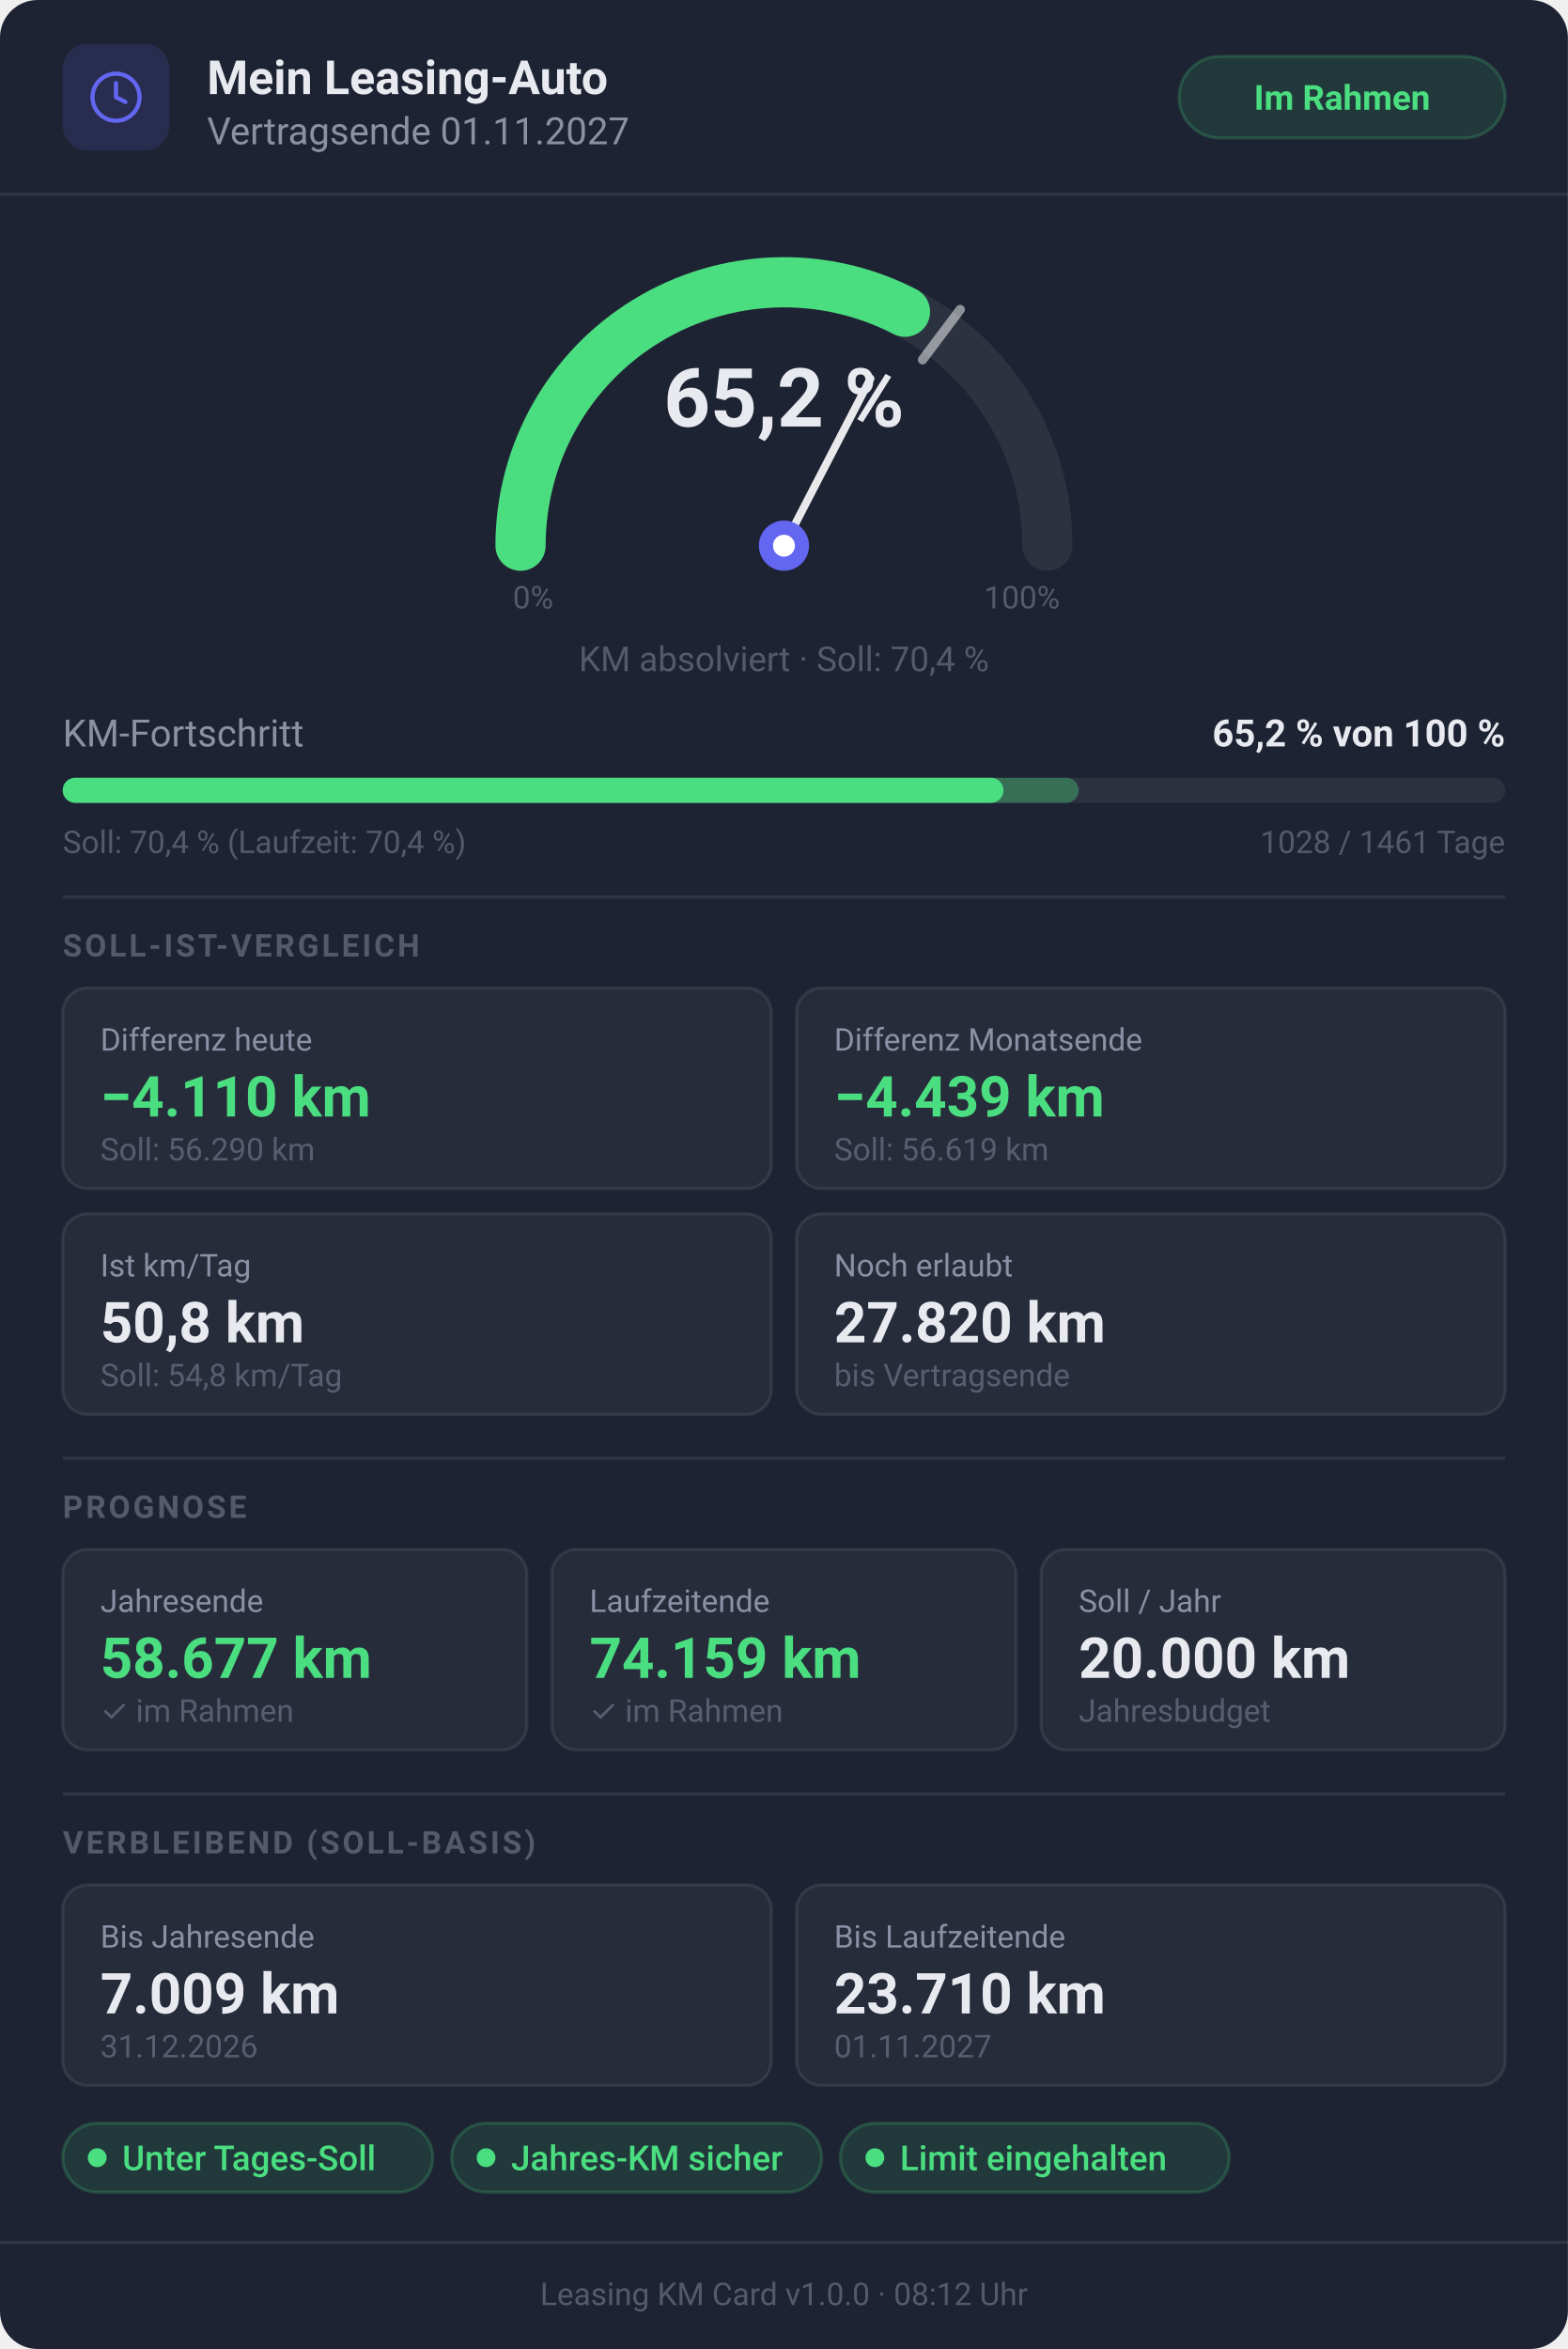
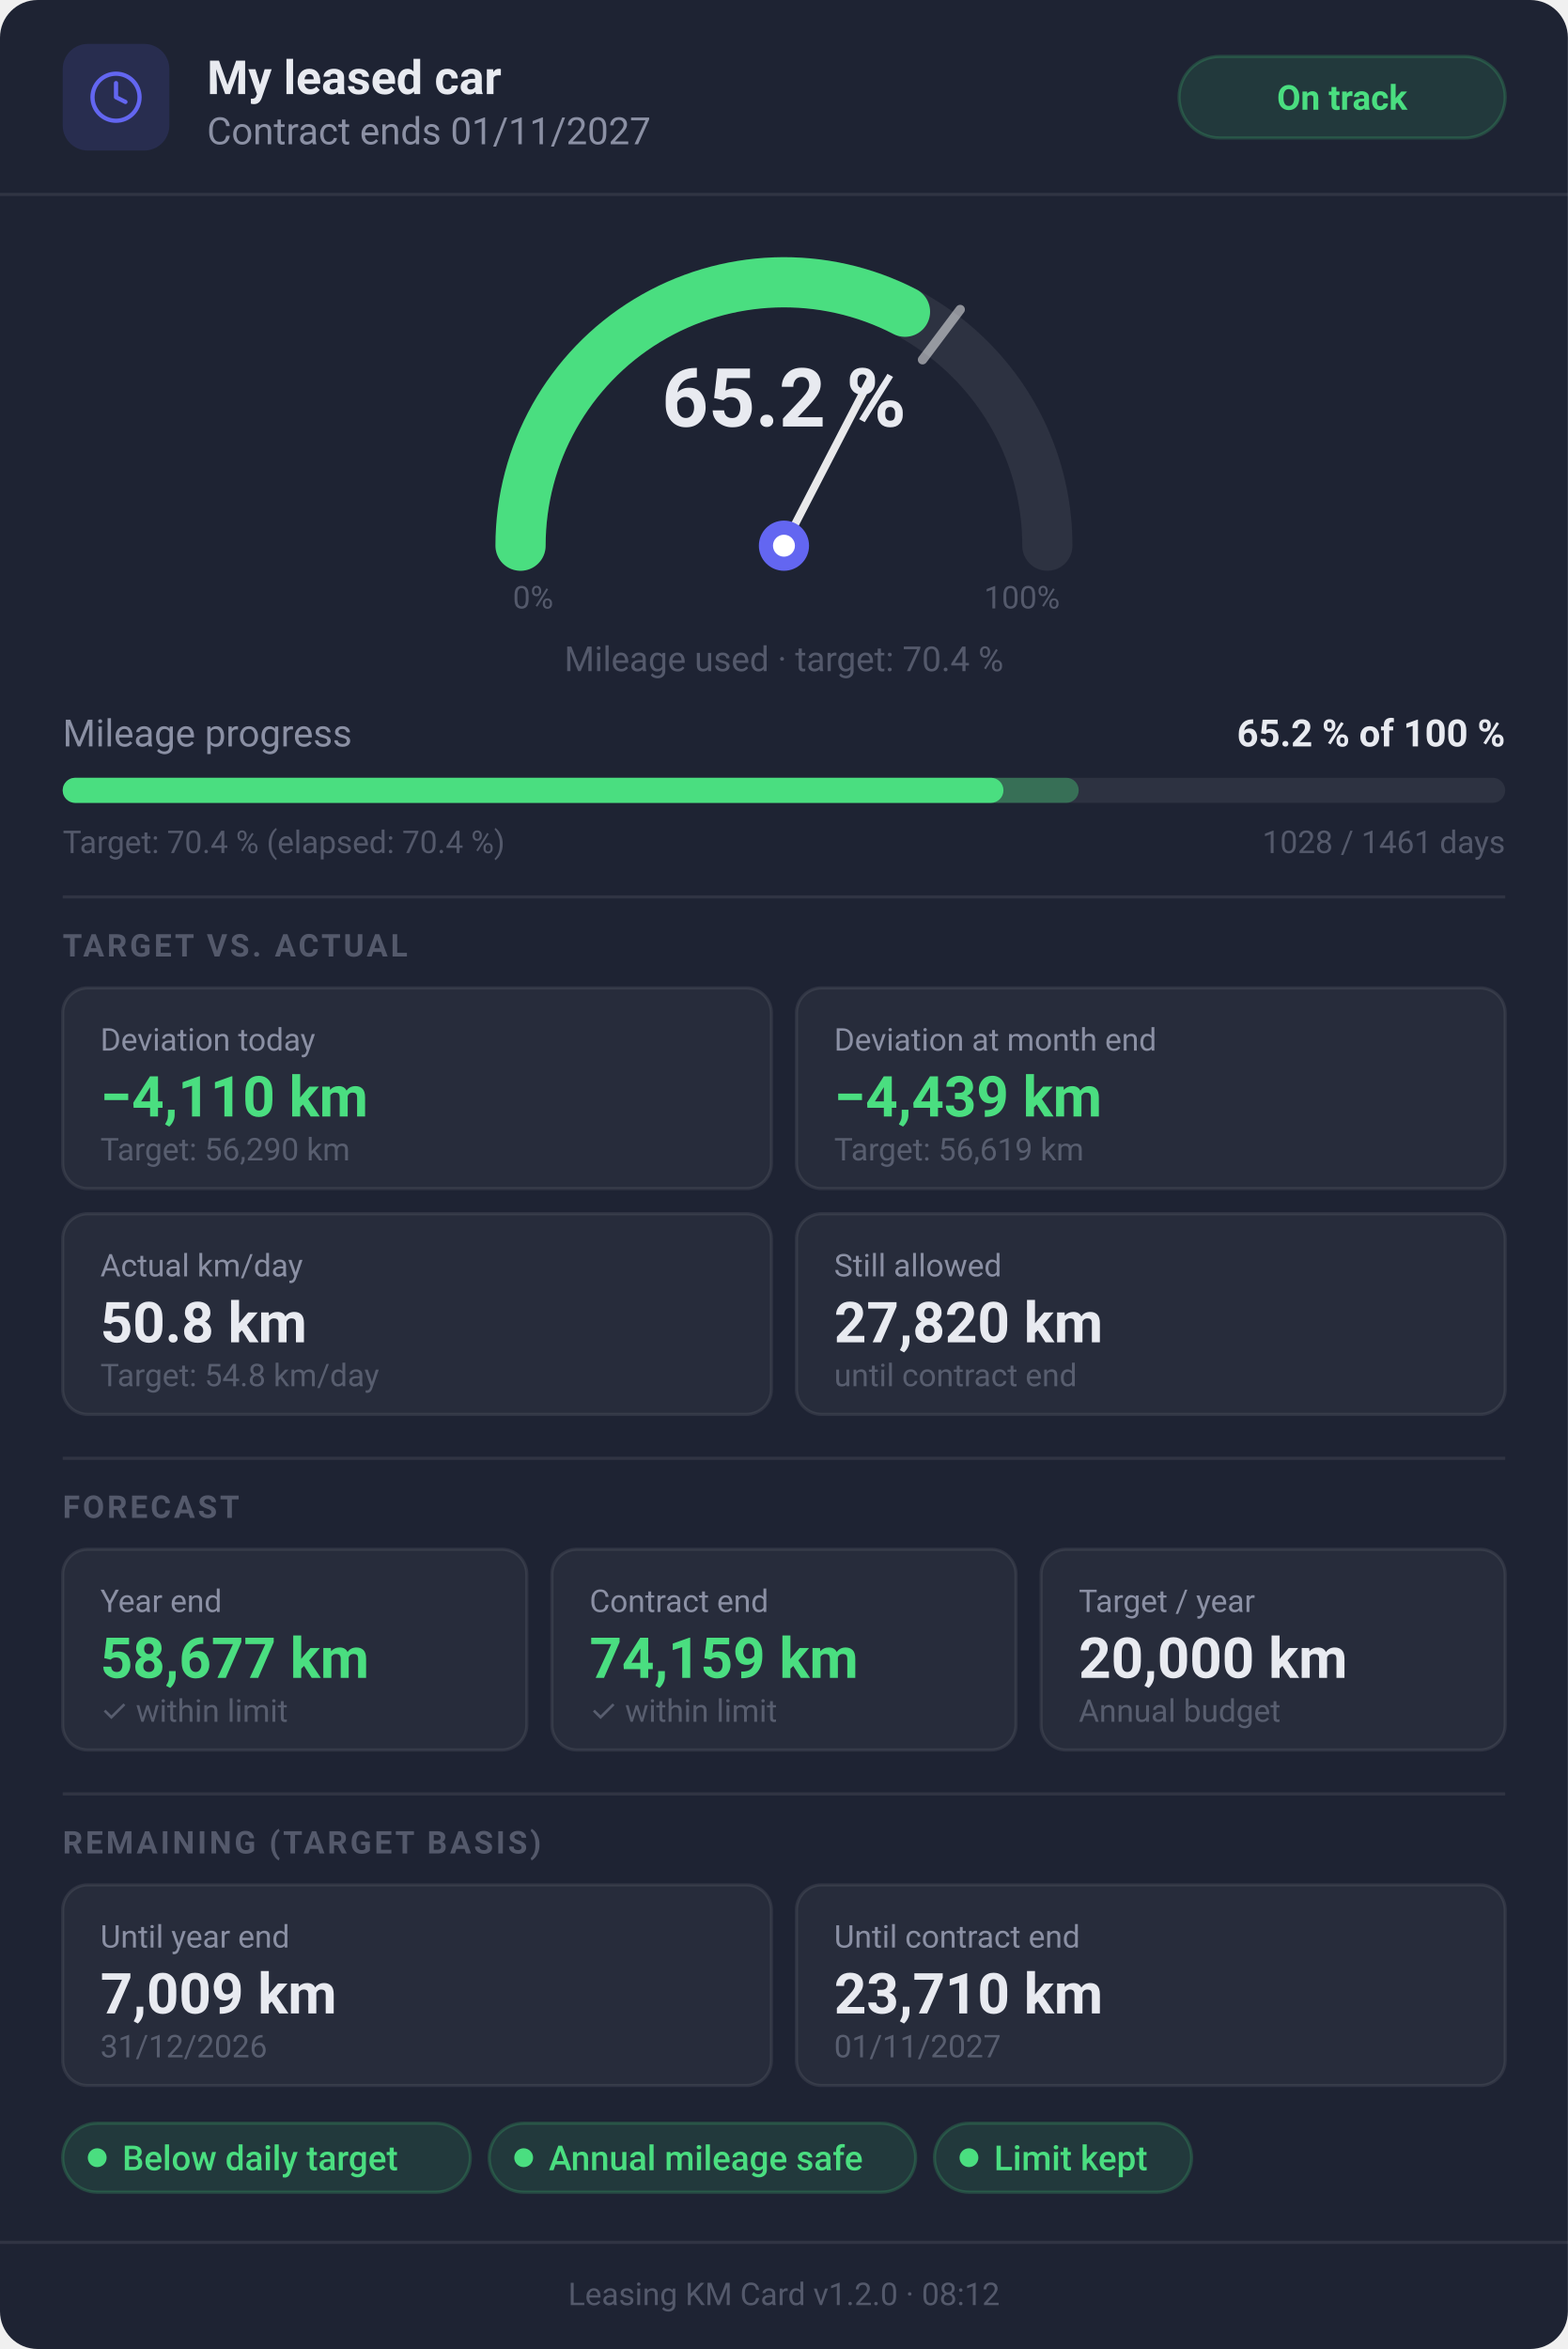
<svg xmlns="http://www.w3.org/2000/svg" viewBox="0 0 500 749" width="500" height="749" role="img" aria-label="Leasing KM Card in Home Assistant">
  <rect width="500" height="749" rx="12" fill="#1e2333" />
  <rect x="0" y="0" width="500" height="0" rx="0" fill="none" />
  <g>
    <rect x="20" y="14" width="34" height="34" rx="8" fill="rgba(99,102,241,0.15)" />
    <g transform="translate(28,22) scale(0.75)" fill="none" stroke="#6366f1" stroke-width="1.8" stroke-linecap="round" stroke-linejoin="round">
      <circle cx="12" cy="12" r="10" />
      <polyline points="12 6 12 12 16 14" />
    </g>
  </g>
-   <text x="66" y="30" font-family="-apple-system,BlinkMacSystemFont,'Segoe UI',Roboto,Helvetica,Arial,sans-serif" font-size="15" font-weight="600" fill="#e8eaf0">Mein Leasing-Auto</text>
-   <text x="66" y="46" font-family="-apple-system,BlinkMacSystemFont,'Segoe UI',Roboto,Helvetica,Arial,sans-serif" font-size="12" font-weight="400" fill="#8b90a4">Vertragsende 01.11.2027</text>
+   <text x="66" y="30" font-family="-apple-system,BlinkMacSystemFont,'Segoe UI',Roboto,Helvetica,Arial,sans-serif" font-size="15" font-weight="600" fill="#e8eaf0">My leased car</text>
+   <text x="66" y="46" font-family="-apple-system,BlinkMacSystemFont,'Segoe UI',Roboto,Helvetica,Arial,sans-serif" font-size="12" font-weight="400" fill="#8b90a4">Contract ends 01/11/2027</text>
  <rect x="376" y="18" width="104" height="26" rx="13" fill="rgba(74,222,128,0.12)" stroke="rgba(74,222,128,0.2)" stroke-width="1" />
-   <text x="428.0" y="35" font-family="-apple-system,BlinkMacSystemFont,'Segoe UI',Roboto,Helvetica,Arial,sans-serif" font-size="11" font-weight="600" fill="#4ade80" text-anchor="middle">Im Rahmen</text>
+   <text x="428.0" y="35" font-family="-apple-system,BlinkMacSystemFont,'Segoe UI',Roboto,Helvetica,Arial,sans-serif" font-size="11" font-weight="600" fill="#4ade80" text-anchor="middle">On track</text>
  <path d="M0 62H500" stroke="rgba(255,255,255,0.08)" stroke-width="1" />
  <path d="M166.0 174 A 84 84 0 0 1 334.0 174" fill="none" stroke="rgba(255,255,255,0.07)" stroke-width="16" stroke-linecap="round" />
  <path d="M166.0 174 A 84 84 0 0 1 288.6 99.4" fill="none" stroke="#4ade80" stroke-width="16" stroke-linecap="round" />
  <path d="M294.2 114.7 L306.2 98.7" stroke="rgba(255,255,255,0.5)" stroke-width="3" stroke-linecap="round" />
  <path d="M250.0 174 L277.6 120.7" stroke="rgba(255,255,255,0.9)" stroke-width="2.5" stroke-linecap="round" />
  <circle cx="250.0" cy="174" r="8" fill="#6366f1" />
  <circle cx="250.0" cy="174" r="3.5" fill="white" />
  <text x="170.0" y="194" font-family="-apple-system,BlinkMacSystemFont,'Segoe UI',Roboto,Helvetica,Arial,sans-serif" font-size="10" font-weight="400" fill="rgba(139,144,164,0.5)" text-anchor="middle">0%</text>
  <text x="338.0" y="194" font-family="-apple-system,BlinkMacSystemFont,'Segoe UI',Roboto,Helvetica,Arial,sans-serif" font-size="10" font-weight="400" fill="rgba(139,144,164,0.5)" text-anchor="end">100%</text>
-   <text x="250.0" y="136" font-family="-apple-system,BlinkMacSystemFont,'Segoe UI',Roboto,Helvetica,Arial,sans-serif" font-size="26" font-weight="700" fill="#e8eaf0" text-anchor="middle">65,2 %</text>
-   <text x="250.0" y="214" font-family="-apple-system,BlinkMacSystemFont,'Segoe UI',Roboto,Helvetica,Arial,sans-serif" font-size="11" font-weight="400" fill="rgba(139,144,164,0.5)" text-anchor="middle">KM absolviert · Soll: 70,4 %</text>
-   <text x="20" y="238" font-family="-apple-system,BlinkMacSystemFont,'Segoe UI',Roboto,Helvetica,Arial,sans-serif" font-size="12" font-weight="400" fill="#8b90a4">KM-Fortschritt</text>
-   <text x="480" y="238" font-family="-apple-system,BlinkMacSystemFont,'Segoe UI',Roboto,Helvetica,Arial,sans-serif" font-size="12" font-weight="600" fill="#e8eaf0" text-anchor="end">65,2 % von 100 %</text>
+   <text x="250.0" y="136" font-family="-apple-system,BlinkMacSystemFont,'Segoe UI',Roboto,Helvetica,Arial,sans-serif" font-size="26" font-weight="700" fill="#e8eaf0" text-anchor="middle">65.2 %</text>
+   <text x="250.0" y="214" font-family="-apple-system,BlinkMacSystemFont,'Segoe UI',Roboto,Helvetica,Arial,sans-serif" font-size="11" font-weight="400" fill="rgba(139,144,164,0.5)" text-anchor="middle">Mileage used · target: 70.4 %</text>
+   <text x="20" y="238" font-family="-apple-system,BlinkMacSystemFont,'Segoe UI',Roboto,Helvetica,Arial,sans-serif" font-size="12" font-weight="400" fill="#8b90a4">Mileage progress</text>
+   <text x="480" y="238" font-family="-apple-system,BlinkMacSystemFont,'Segoe UI',Roboto,Helvetica,Arial,sans-serif" font-size="12" font-weight="600" fill="#e8eaf0" text-anchor="end">65.2 % of 100 %</text>
  <rect x="20" y="248" width="460" height="8" rx="4" fill="rgba(255,255,255,0.07)" />
  <rect x="20" y="248" width="324" height="8" rx="4" fill="rgba(74,222,128,0.35)" />
  <rect x="20" y="248" width="300" height="8" rx="4" fill="#4ade80" />
-   <text x="20" y="272" font-family="-apple-system,BlinkMacSystemFont,'Segoe UI',Roboto,Helvetica,Arial,sans-serif" font-size="10" font-weight="400" fill="rgba(139,144,164,0.5)">Soll: 70,4 % (Laufzeit: 70,4 %)</text>
-   <text x="480" y="272" font-family="-apple-system,BlinkMacSystemFont,'Segoe UI',Roboto,Helvetica,Arial,sans-serif" font-size="10" font-weight="400" fill="rgba(139,144,164,0.5)" text-anchor="end">1028 / 1461 Tage</text>
+   <text x="20" y="272" font-family="-apple-system,BlinkMacSystemFont,'Segoe UI',Roboto,Helvetica,Arial,sans-serif" font-size="10" font-weight="400" fill="rgba(139,144,164,0.5)">Target: 70.4 % (elapsed: 70.4 %)</text>
+   <text x="480" y="272" font-family="-apple-system,BlinkMacSystemFont,'Segoe UI',Roboto,Helvetica,Arial,sans-serif" font-size="10" font-weight="400" fill="rgba(139,144,164,0.5)" text-anchor="end">1028 / 1461 days</text>
  <path d="M20 286H480" stroke="rgba(255,255,255,0.08)" stroke-width="1" />
-   <text x="20" y="305" font-family="-apple-system,BlinkMacSystemFont,'Segoe UI',Roboto,Helvetica,Arial,sans-serif" font-size="10" font-weight="600" fill="rgba(139,144,164,0.5)" letter-spacing="0.9">SOLL-IST-VERGLEICH</text>
+   <text x="20" y="305" font-family="-apple-system,BlinkMacSystemFont,'Segoe UI',Roboto,Helvetica,Arial,sans-serif" font-size="10" font-weight="600" fill="rgba(139,144,164,0.5)" letter-spacing="0.9">TARGET VS. ACTUAL</text>
  <rect x="20" y="315" width="226.0" height="64" rx="8" fill="rgba(255,255,255,0.04)" stroke="rgba(255,255,255,0.08)" stroke-width="1" />
-   <text x="32" y="335" font-family="-apple-system,BlinkMacSystemFont,'Segoe UI',Roboto,Helvetica,Arial,sans-serif" font-size="10" font-weight="400" fill="#8b90a4">Differenz heute</text>
-   <text x="32" y="356" font-family="-apple-system,BlinkMacSystemFont,'Segoe UI',Roboto,Helvetica,Arial,sans-serif" font-size="18" font-weight="600" fill="#4ade80">−4.110 km</text>
-   <text x="32" y="370" font-family="-apple-system,BlinkMacSystemFont,'Segoe UI',Roboto,Helvetica,Arial,sans-serif" font-size="10" font-weight="400" fill="rgba(139,144,164,0.5)">Soll: 56.290 km</text>
+   <text x="32" y="335" font-family="-apple-system,BlinkMacSystemFont,'Segoe UI',Roboto,Helvetica,Arial,sans-serif" font-size="10" font-weight="400" fill="#8b90a4">Deviation today</text>
+   <text x="32" y="356" font-family="-apple-system,BlinkMacSystemFont,'Segoe UI',Roboto,Helvetica,Arial,sans-serif" font-size="18" font-weight="600" fill="#4ade80">−4,110 km</text>
+   <text x="32" y="370" font-family="-apple-system,BlinkMacSystemFont,'Segoe UI',Roboto,Helvetica,Arial,sans-serif" font-size="10" font-weight="400" fill="rgba(139,144,164,0.5)">Target: 56,290 km</text>
  <rect x="254.0" y="315" width="226.0" height="64" rx="8" fill="rgba(255,255,255,0.04)" stroke="rgba(255,255,255,0.08)" stroke-width="1" />
-   <text x="266.0" y="335" font-family="-apple-system,BlinkMacSystemFont,'Segoe UI',Roboto,Helvetica,Arial,sans-serif" font-size="10" font-weight="400" fill="#8b90a4">Differenz Monatsende</text>
-   <text x="266.0" y="356" font-family="-apple-system,BlinkMacSystemFont,'Segoe UI',Roboto,Helvetica,Arial,sans-serif" font-size="18" font-weight="600" fill="#4ade80">−4.439 km</text>
-   <text x="266.0" y="370" font-family="-apple-system,BlinkMacSystemFont,'Segoe UI',Roboto,Helvetica,Arial,sans-serif" font-size="10" font-weight="400" fill="rgba(139,144,164,0.5)">Soll: 56.619 km</text>
+   <text x="266.0" y="335" font-family="-apple-system,BlinkMacSystemFont,'Segoe UI',Roboto,Helvetica,Arial,sans-serif" font-size="10" font-weight="400" fill="#8b90a4">Deviation at month end</text>
+   <text x="266.0" y="356" font-family="-apple-system,BlinkMacSystemFont,'Segoe UI',Roboto,Helvetica,Arial,sans-serif" font-size="18" font-weight="600" fill="#4ade80">−4,439 km</text>
+   <text x="266.0" y="370" font-family="-apple-system,BlinkMacSystemFont,'Segoe UI',Roboto,Helvetica,Arial,sans-serif" font-size="10" font-weight="400" fill="rgba(139,144,164,0.5)">Target: 56,619 km</text>
  <rect x="20" y="387" width="226.0" height="64" rx="8" fill="rgba(255,255,255,0.04)" stroke="rgba(255,255,255,0.08)" stroke-width="1" />
-   <text x="32" y="407" font-family="-apple-system,BlinkMacSystemFont,'Segoe UI',Roboto,Helvetica,Arial,sans-serif" font-size="10" font-weight="400" fill="#8b90a4">Ist km/Tag</text>
-   <text x="32" y="428" font-family="-apple-system,BlinkMacSystemFont,'Segoe UI',Roboto,Helvetica,Arial,sans-serif" font-size="18" font-weight="600" fill="#e8eaf0">50,8 km</text>
-   <text x="32" y="442" font-family="-apple-system,BlinkMacSystemFont,'Segoe UI',Roboto,Helvetica,Arial,sans-serif" font-size="10" font-weight="400" fill="rgba(139,144,164,0.5)">Soll: 54,8 km/Tag</text>
+   <text x="32" y="407" font-family="-apple-system,BlinkMacSystemFont,'Segoe UI',Roboto,Helvetica,Arial,sans-serif" font-size="10" font-weight="400" fill="#8b90a4">Actual km/day</text>
+   <text x="32" y="428" font-family="-apple-system,BlinkMacSystemFont,'Segoe UI',Roboto,Helvetica,Arial,sans-serif" font-size="18" font-weight="600" fill="#e8eaf0">50.8 km</text>
+   <text x="32" y="442" font-family="-apple-system,BlinkMacSystemFont,'Segoe UI',Roboto,Helvetica,Arial,sans-serif" font-size="10" font-weight="400" fill="rgba(139,144,164,0.5)">Target: 54.8 km/day</text>
  <rect x="254.0" y="387" width="226.0" height="64" rx="8" fill="rgba(255,255,255,0.04)" stroke="rgba(255,255,255,0.08)" stroke-width="1" />
-   <text x="266.0" y="407" font-family="-apple-system,BlinkMacSystemFont,'Segoe UI',Roboto,Helvetica,Arial,sans-serif" font-size="10" font-weight="400" fill="#8b90a4">Noch erlaubt</text>
-   <text x="266.0" y="428" font-family="-apple-system,BlinkMacSystemFont,'Segoe UI',Roboto,Helvetica,Arial,sans-serif" font-size="18" font-weight="600" fill="#e8eaf0">27.820 km</text>
-   <text x="266.0" y="442" font-family="-apple-system,BlinkMacSystemFont,'Segoe UI',Roboto,Helvetica,Arial,sans-serif" font-size="10" font-weight="400" fill="rgba(139,144,164,0.5)">bis Vertragsende</text>
+   <text x="266.0" y="407" font-family="-apple-system,BlinkMacSystemFont,'Segoe UI',Roboto,Helvetica,Arial,sans-serif" font-size="10" font-weight="400" fill="#8b90a4">Still allowed</text>
+   <text x="266.0" y="428" font-family="-apple-system,BlinkMacSystemFont,'Segoe UI',Roboto,Helvetica,Arial,sans-serif" font-size="18" font-weight="600" fill="#e8eaf0">27,820 km</text>
+   <text x="266.0" y="442" font-family="-apple-system,BlinkMacSystemFont,'Segoe UI',Roboto,Helvetica,Arial,sans-serif" font-size="10" font-weight="400" fill="rgba(139,144,164,0.5)">until contract end</text>
  <path d="M20 465H480" stroke="rgba(255,255,255,0.08)" stroke-width="1" />
-   <text x="20" y="484" font-family="-apple-system,BlinkMacSystemFont,'Segoe UI',Roboto,Helvetica,Arial,sans-serif" font-size="10" font-weight="600" fill="rgba(139,144,164,0.5)" letter-spacing="0.9">PROGNOSE</text>
+   <text x="20" y="484" font-family="-apple-system,BlinkMacSystemFont,'Segoe UI',Roboto,Helvetica,Arial,sans-serif" font-size="10" font-weight="600" fill="rgba(139,144,164,0.5)" letter-spacing="0.9">FORECAST</text>
  <rect x="20" y="494" width="148.0" height="64" rx="8" fill="rgba(255,255,255,0.04)" stroke="rgba(255,255,255,0.08)" stroke-width="1" />
-   <text x="32" y="514" font-family="-apple-system,BlinkMacSystemFont,'Segoe UI',Roboto,Helvetica,Arial,sans-serif" font-size="10" font-weight="400" fill="#8b90a4">Jahresende</text>
-   <text x="32" y="535" font-family="-apple-system,BlinkMacSystemFont,'Segoe UI',Roboto,Helvetica,Arial,sans-serif" font-size="18" font-weight="600" fill="#4ade80">58.677 km</text>
-   <text x="32" y="549" font-family="-apple-system,BlinkMacSystemFont,'Segoe UI',Roboto,Helvetica,Arial,sans-serif" font-size="10" font-weight="400" fill="rgba(139,144,164,0.5)">✓ im Rahmen</text>
+   <text x="32" y="514" font-family="-apple-system,BlinkMacSystemFont,'Segoe UI',Roboto,Helvetica,Arial,sans-serif" font-size="10" font-weight="400" fill="#8b90a4">Year end</text>
+   <text x="32" y="535" font-family="-apple-system,BlinkMacSystemFont,'Segoe UI',Roboto,Helvetica,Arial,sans-serif" font-size="18" font-weight="600" fill="#4ade80">58,677 km</text>
+   <text x="32" y="549" font-family="-apple-system,BlinkMacSystemFont,'Segoe UI',Roboto,Helvetica,Arial,sans-serif" font-size="10" font-weight="400" fill="rgba(139,144,164,0.5)">✓ within limit</text>
  <rect x="176.0" y="494" width="148.0" height="64" rx="8" fill="rgba(255,255,255,0.04)" stroke="rgba(255,255,255,0.08)" stroke-width="1" />
-   <text x="188.0" y="514" font-family="-apple-system,BlinkMacSystemFont,'Segoe UI',Roboto,Helvetica,Arial,sans-serif" font-size="10" font-weight="400" fill="#8b90a4">Laufzeitende</text>
-   <text x="188.0" y="535" font-family="-apple-system,BlinkMacSystemFont,'Segoe UI',Roboto,Helvetica,Arial,sans-serif" font-size="18" font-weight="600" fill="#4ade80">74.159 km</text>
-   <text x="188.0" y="549" font-family="-apple-system,BlinkMacSystemFont,'Segoe UI',Roboto,Helvetica,Arial,sans-serif" font-size="10" font-weight="400" fill="rgba(139,144,164,0.5)">✓ im Rahmen</text>
+   <text x="188.0" y="514" font-family="-apple-system,BlinkMacSystemFont,'Segoe UI',Roboto,Helvetica,Arial,sans-serif" font-size="10" font-weight="400" fill="#8b90a4">Contract end</text>
+   <text x="188.0" y="535" font-family="-apple-system,BlinkMacSystemFont,'Segoe UI',Roboto,Helvetica,Arial,sans-serif" font-size="18" font-weight="600" fill="#4ade80">74,159 km</text>
+   <text x="188.0" y="549" font-family="-apple-system,BlinkMacSystemFont,'Segoe UI',Roboto,Helvetica,Arial,sans-serif" font-size="10" font-weight="400" fill="rgba(139,144,164,0.5)">✓ within limit</text>
  <rect x="332.0" y="494" width="148.0" height="64" rx="8" fill="rgba(255,255,255,0.04)" stroke="rgba(255,255,255,0.08)" stroke-width="1" />
-   <text x="344.0" y="514" font-family="-apple-system,BlinkMacSystemFont,'Segoe UI',Roboto,Helvetica,Arial,sans-serif" font-size="10" font-weight="400" fill="#8b90a4">Soll / Jahr</text>
-   <text x="344.0" y="535" font-family="-apple-system,BlinkMacSystemFont,'Segoe UI',Roboto,Helvetica,Arial,sans-serif" font-size="18" font-weight="600" fill="#e8eaf0">20.000 km</text>
-   <text x="344.0" y="549" font-family="-apple-system,BlinkMacSystemFont,'Segoe UI',Roboto,Helvetica,Arial,sans-serif" font-size="10" font-weight="400" fill="rgba(139,144,164,0.5)">Jahresbudget</text>
+   <text x="344.0" y="514" font-family="-apple-system,BlinkMacSystemFont,'Segoe UI',Roboto,Helvetica,Arial,sans-serif" font-size="10" font-weight="400" fill="#8b90a4">Target / year</text>
+   <text x="344.0" y="535" font-family="-apple-system,BlinkMacSystemFont,'Segoe UI',Roboto,Helvetica,Arial,sans-serif" font-size="18" font-weight="600" fill="#e8eaf0">20,000 km</text>
+   <text x="344.0" y="549" font-family="-apple-system,BlinkMacSystemFont,'Segoe UI',Roboto,Helvetica,Arial,sans-serif" font-size="10" font-weight="400" fill="rgba(139,144,164,0.5)">Annual budget</text>
  <path d="M20 572H480" stroke="rgba(255,255,255,0.08)" stroke-width="1" />
-   <text x="20" y="591" font-family="-apple-system,BlinkMacSystemFont,'Segoe UI',Roboto,Helvetica,Arial,sans-serif" font-size="10" font-weight="600" fill="rgba(139,144,164,0.5)" letter-spacing="0.9">VERBLEIBEND (SOLL-BASIS)</text>
+   <text x="20" y="591" font-family="-apple-system,BlinkMacSystemFont,'Segoe UI',Roboto,Helvetica,Arial,sans-serif" font-size="10" font-weight="600" fill="rgba(139,144,164,0.5)" letter-spacing="0.9">REMAINING (TARGET BASIS)</text>
  <rect x="20" y="601" width="226.0" height="64" rx="8" fill="rgba(255,255,255,0.04)" stroke="rgba(255,255,255,0.08)" stroke-width="1" />
-   <text x="32" y="621" font-family="-apple-system,BlinkMacSystemFont,'Segoe UI',Roboto,Helvetica,Arial,sans-serif" font-size="10" font-weight="400" fill="#8b90a4">Bis Jahresende</text>
-   <text x="32" y="642" font-family="-apple-system,BlinkMacSystemFont,'Segoe UI',Roboto,Helvetica,Arial,sans-serif" font-size="18" font-weight="600" fill="#e8eaf0">7.009 km</text>
-   <text x="32" y="656" font-family="-apple-system,BlinkMacSystemFont,'Segoe UI',Roboto,Helvetica,Arial,sans-serif" font-size="10" font-weight="400" fill="rgba(139,144,164,0.5)">31.12.2026</text>
+   <text x="32" y="621" font-family="-apple-system,BlinkMacSystemFont,'Segoe UI',Roboto,Helvetica,Arial,sans-serif" font-size="10" font-weight="400" fill="#8b90a4">Until year end</text>
+   <text x="32" y="642" font-family="-apple-system,BlinkMacSystemFont,'Segoe UI',Roboto,Helvetica,Arial,sans-serif" font-size="18" font-weight="600" fill="#e8eaf0">7,009 km</text>
+   <text x="32" y="656" font-family="-apple-system,BlinkMacSystemFont,'Segoe UI',Roboto,Helvetica,Arial,sans-serif" font-size="10" font-weight="400" fill="rgba(139,144,164,0.5)">31/12/2026</text>
  <rect x="254.0" y="601" width="226.0" height="64" rx="8" fill="rgba(255,255,255,0.04)" stroke="rgba(255,255,255,0.08)" stroke-width="1" />
-   <text x="266.0" y="621" font-family="-apple-system,BlinkMacSystemFont,'Segoe UI',Roboto,Helvetica,Arial,sans-serif" font-size="10" font-weight="400" fill="#8b90a4">Bis Laufzeitende</text>
-   <text x="266.0" y="642" font-family="-apple-system,BlinkMacSystemFont,'Segoe UI',Roboto,Helvetica,Arial,sans-serif" font-size="18" font-weight="600" fill="#e8eaf0">23.710 km</text>
-   <text x="266.0" y="656" font-family="-apple-system,BlinkMacSystemFont,'Segoe UI',Roboto,Helvetica,Arial,sans-serif" font-size="10" font-weight="400" fill="rgba(139,144,164,0.5)">01.11.2027</text>
-   <rect x="20" y="677" width="118.0" height="22" rx="11" fill="rgba(74,222,128,0.12)" stroke="rgba(74,222,128,0.2)" stroke-width="1" />
+   <text x="266.0" y="621" font-family="-apple-system,BlinkMacSystemFont,'Segoe UI',Roboto,Helvetica,Arial,sans-serif" font-size="10" font-weight="400" fill="#8b90a4">Until contract end</text>
+   <text x="266.0" y="642" font-family="-apple-system,BlinkMacSystemFont,'Segoe UI',Roboto,Helvetica,Arial,sans-serif" font-size="18" font-weight="600" fill="#e8eaf0">23,710 km</text>
+   <text x="266.0" y="656" font-family="-apple-system,BlinkMacSystemFont,'Segoe UI',Roboto,Helvetica,Arial,sans-serif" font-size="10" font-weight="400" fill="rgba(139,144,164,0.5)">01/11/2027</text>
+   <rect x="20" y="677" width="130.0" height="22" rx="11" fill="rgba(74,222,128,0.12)" stroke="rgba(74,222,128,0.2)" stroke-width="1" />
  <circle cx="31" cy="688" r="3" fill="#4ade80" />
-   <text x="39" y="692" font-family="-apple-system,BlinkMacSystemFont,'Segoe UI',Roboto,Helvetica,Arial,sans-serif" font-size="11" font-weight="500" fill="#4ade80">Unter Tages-Soll</text>
-   <rect x="144.0" y="677" width="118.0" height="22" rx="11" fill="rgba(74,222,128,0.12)" stroke="rgba(74,222,128,0.2)" stroke-width="1" />
-   <circle cx="155.0" cy="688" r="3" fill="#4ade80" />
-   <text x="163.0" y="692" font-family="-apple-system,BlinkMacSystemFont,'Segoe UI',Roboto,Helvetica,Arial,sans-serif" font-size="11" font-weight="500" fill="#4ade80">Jahres-KM sicher</text>
-   <rect x="268.0" y="677" width="124.0" height="22" rx="11" fill="rgba(74,222,128,0.12)" stroke="rgba(74,222,128,0.2)" stroke-width="1" />
-   <circle cx="279.0" cy="688" r="3" fill="#4ade80" />
-   <text x="287.0" y="692" font-family="-apple-system,BlinkMacSystemFont,'Segoe UI',Roboto,Helvetica,Arial,sans-serif" font-size="11" font-weight="500" fill="#4ade80">Limit eingehalten</text>
+   <text x="39" y="692" font-family="-apple-system,BlinkMacSystemFont,'Segoe UI',Roboto,Helvetica,Arial,sans-serif" font-size="11" font-weight="500" fill="#4ade80">Below daily target</text>
+   <rect x="156.0" y="677" width="136.0" height="22" rx="11" fill="rgba(74,222,128,0.12)" stroke="rgba(74,222,128,0.2)" stroke-width="1" />
+   <circle cx="167.0" cy="688" r="3" fill="#4ade80" />
+   <text x="175.0" y="692" font-family="-apple-system,BlinkMacSystemFont,'Segoe UI',Roboto,Helvetica,Arial,sans-serif" font-size="11" font-weight="500" fill="#4ade80">Annual mileage safe</text>
+   <rect x="298.0" y="677" width="82.0" height="22" rx="11" fill="rgba(74,222,128,0.12)" stroke="rgba(74,222,128,0.2)" stroke-width="1" />
+   <circle cx="309.0" cy="688" r="3" fill="#4ade80" />
+   <text x="317.0" y="692" font-family="-apple-system,BlinkMacSystemFont,'Segoe UI',Roboto,Helvetica,Arial,sans-serif" font-size="11" font-weight="500" fill="#4ade80">Limit kept</text>
  <path d="M0 715H500" stroke="rgba(255,255,255,0.08)" stroke-width="1" />
-   <text x="250.0" y="735" font-family="-apple-system,BlinkMacSystemFont,'Segoe UI',Roboto,Helvetica,Arial,sans-serif" font-size="10" font-weight="400" fill="rgba(139,144,164,0.5)" text-anchor="middle">Leasing KM Card v1.0.0 · 08:12 Uhr</text>
+   <text x="250.0" y="735" font-family="-apple-system,BlinkMacSystemFont,'Segoe UI',Roboto,Helvetica,Arial,sans-serif" font-size="10" font-weight="400" fill="rgba(139,144,164,0.5)" text-anchor="middle">Leasing KM Card v1.2.0 · 08:12</text>
</svg>
